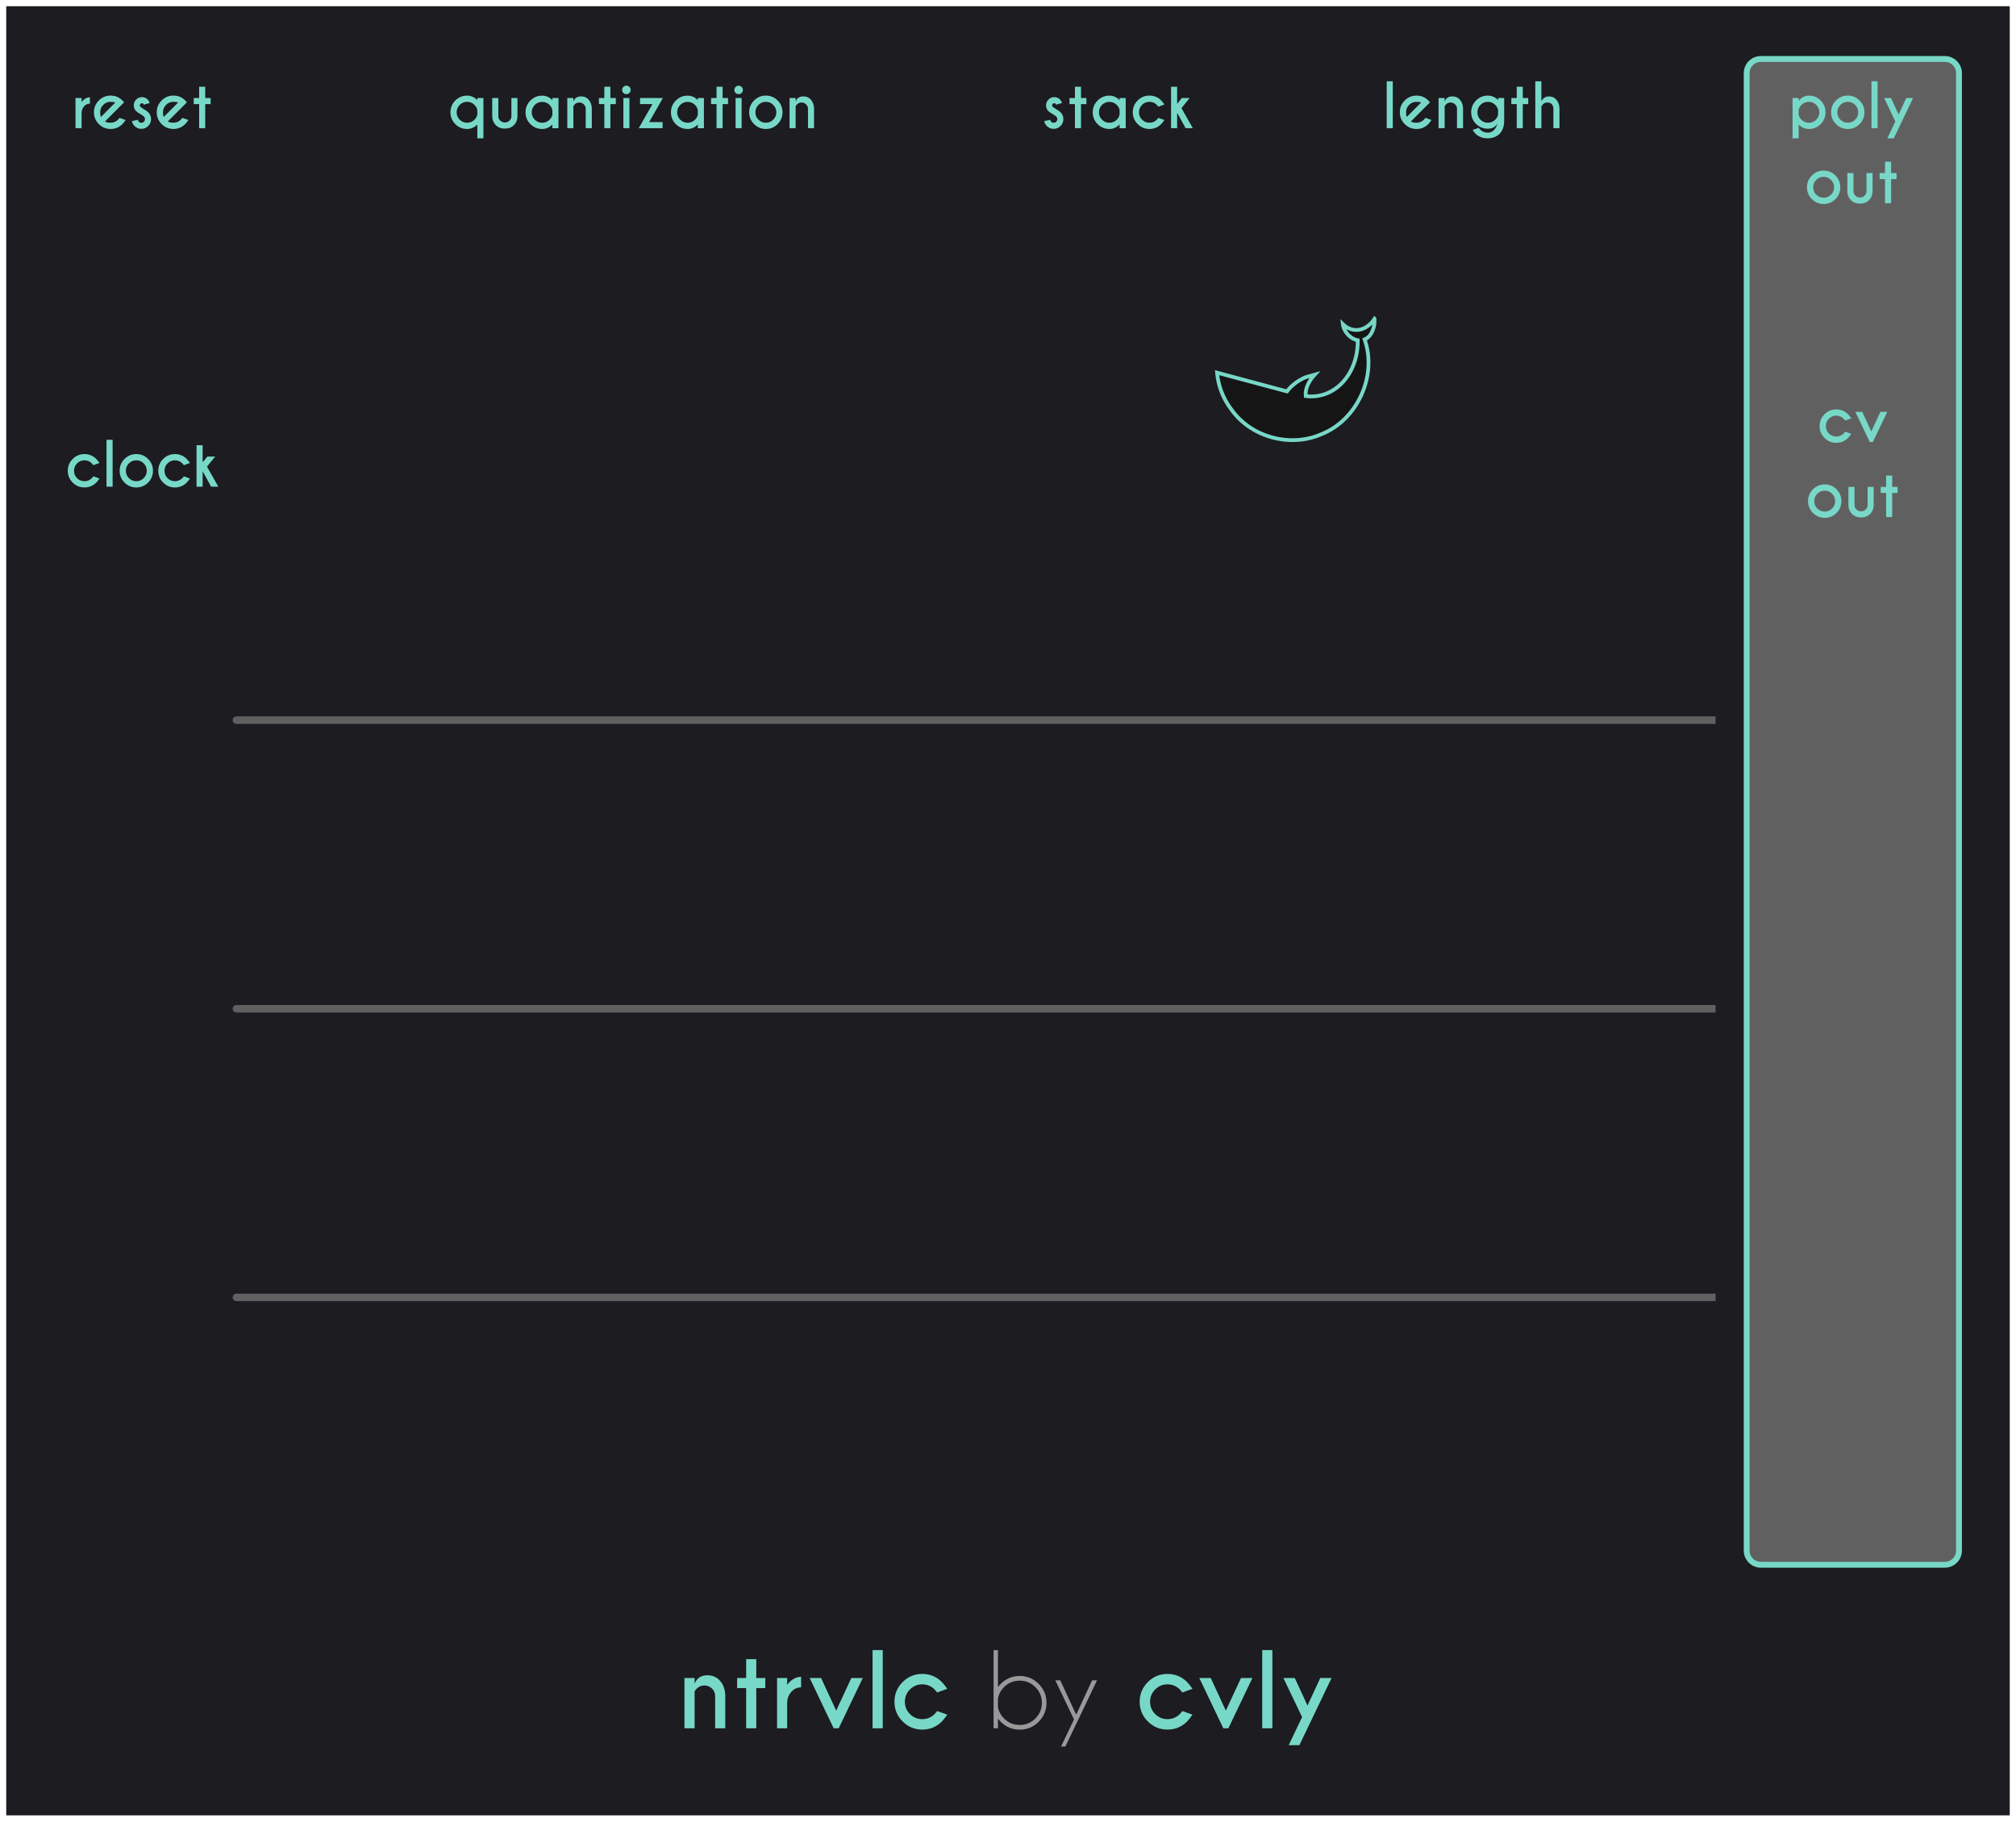
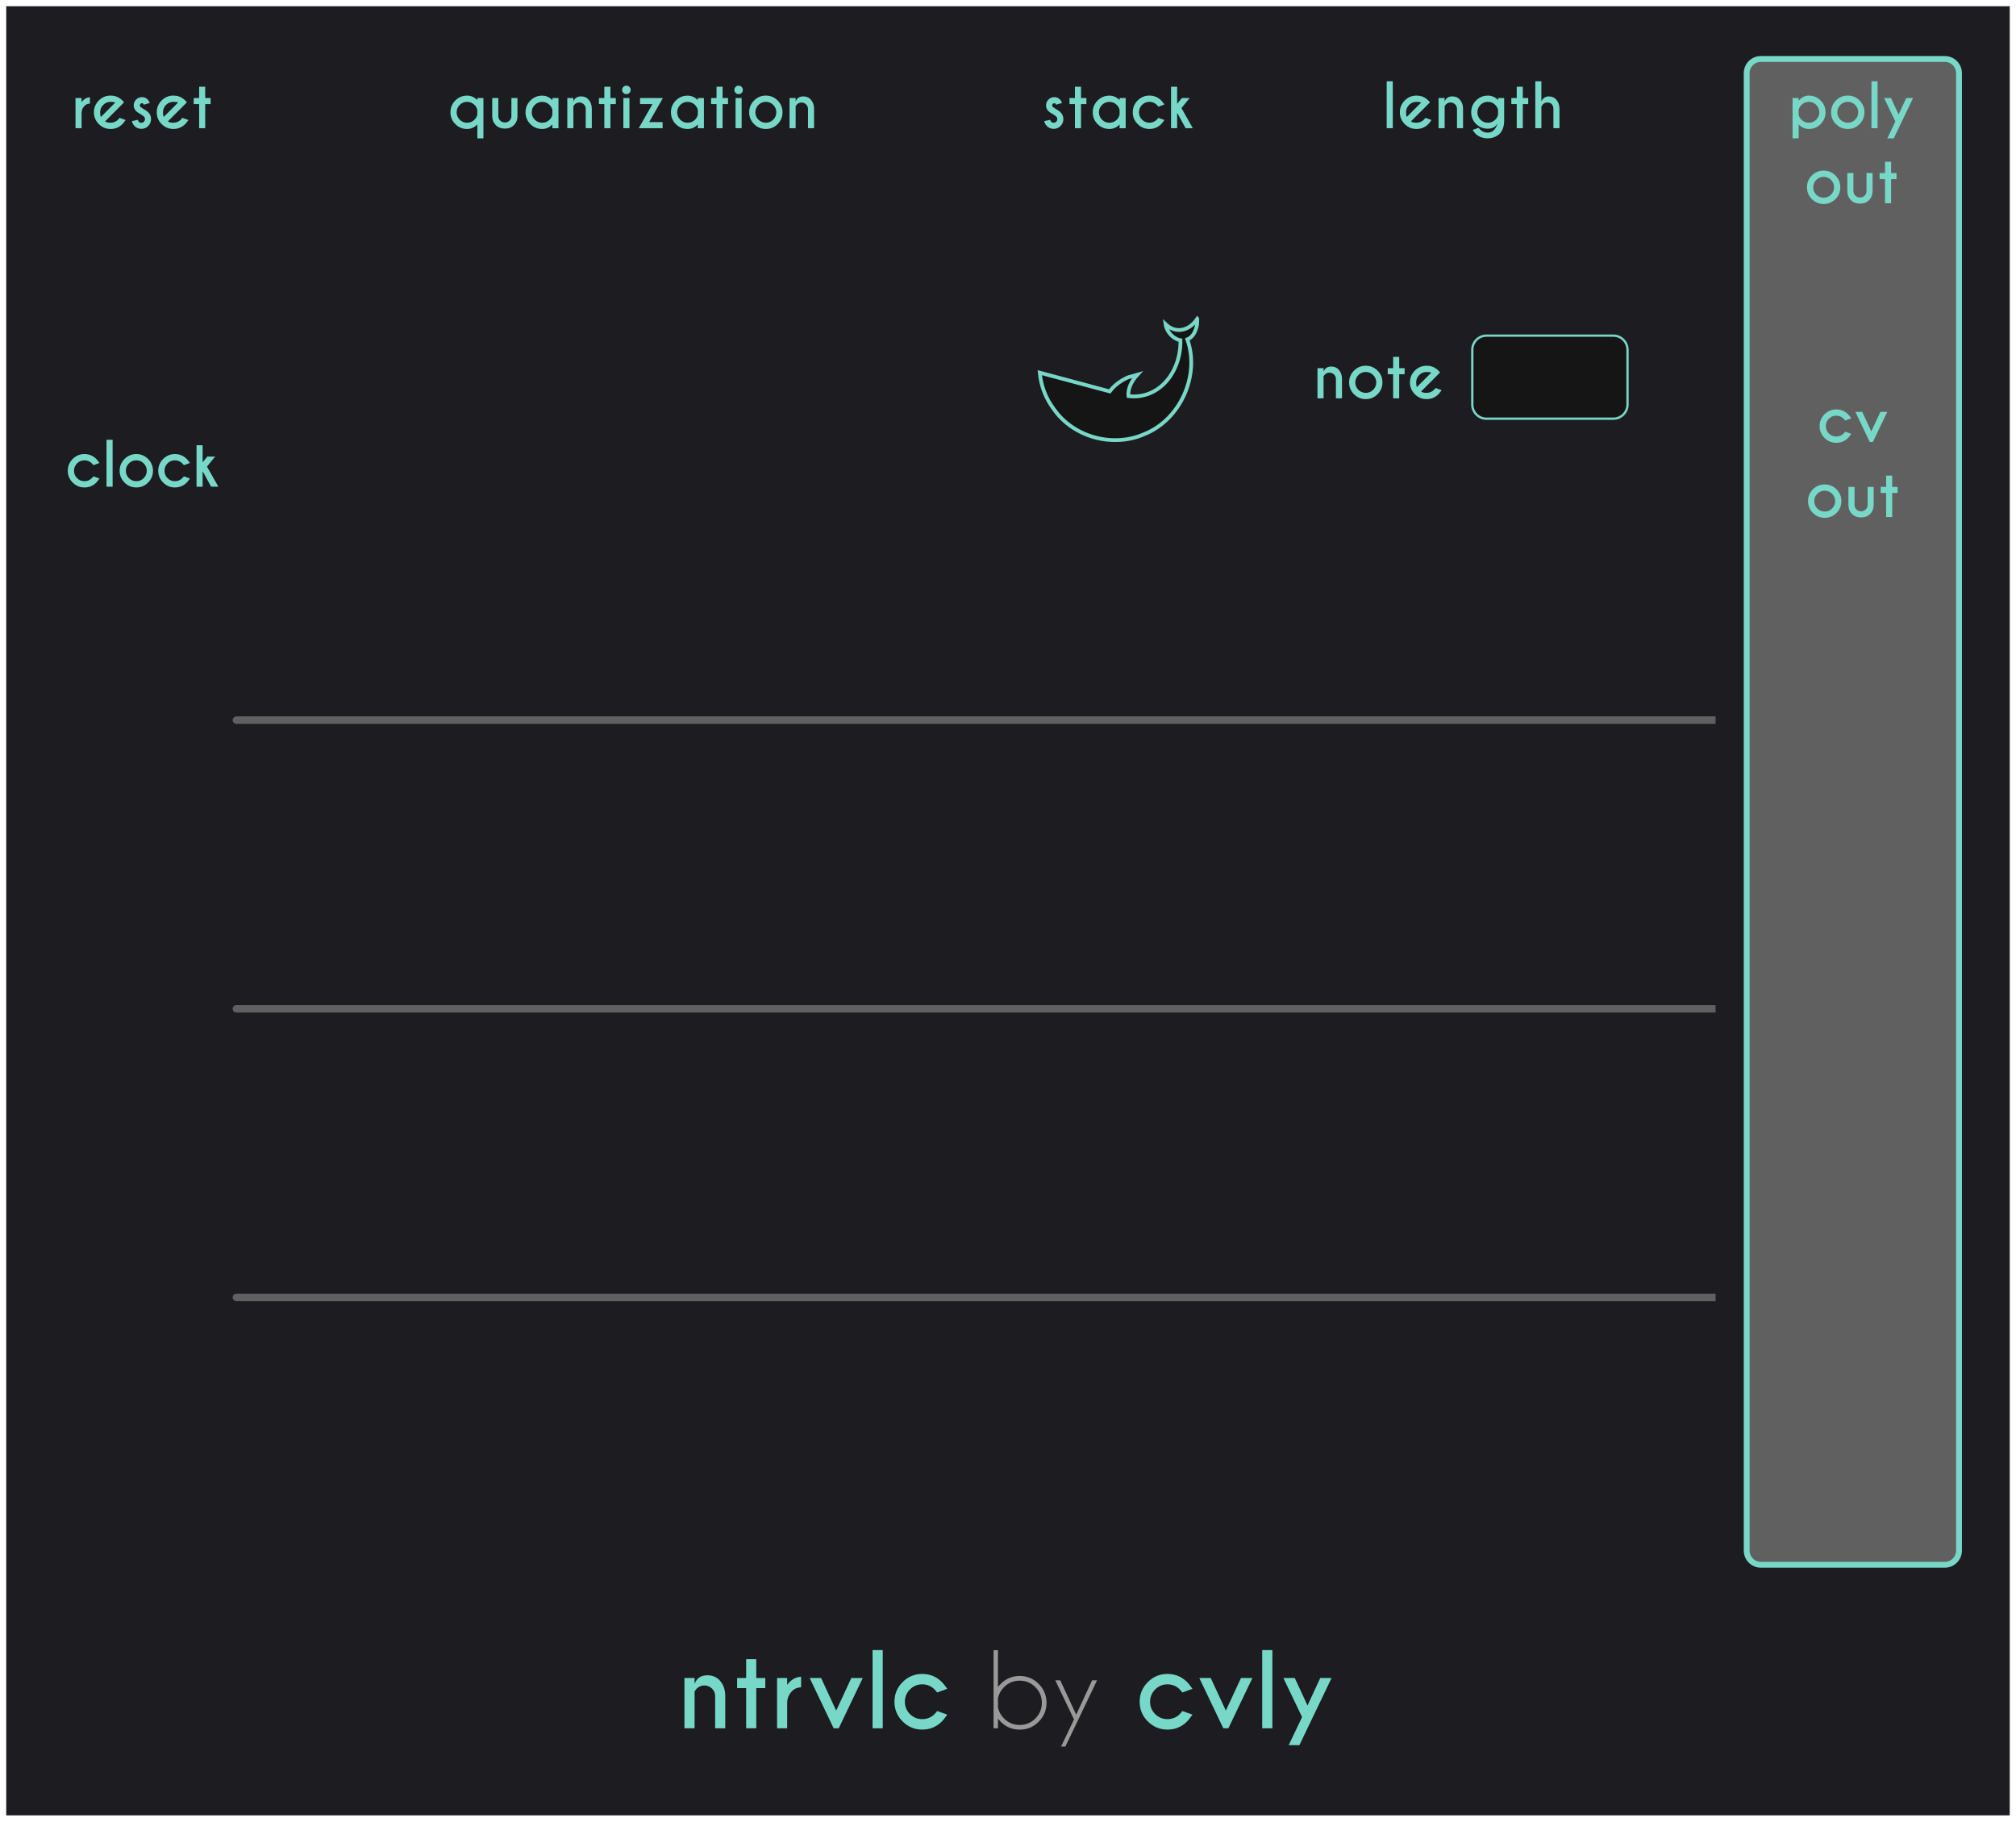
<svg xmlns="http://www.w3.org/2000/svg" width="142.24mm" height="128.5mm" viewBox="0 0 142.24 128.5" version="1.1" id="svg5">
  <defs id="defs2">
    <linearGradient id="linearGradient47039">
      <stop style="stop-color:#859998;stop-opacity:1;" offset="0" id="stop47037" />
    </linearGradient>
    <pattern id="EMFhbasepattern" patternUnits="userSpaceOnUse" width="6" height="6" x="0" y="0" />
    <pattern id="EMFhbasepattern-7" patternUnits="userSpaceOnUse" width="6" height="6" x="0" y="0" />
    <pattern id="EMFhbasepattern-72" patternUnits="userSpaceOnUse" width="6" height="6" x="0" y="0" />
  </defs>
  <g id="layer1" style="display:inline">
    <rect style="fill:#1c1c21;fill-opacity:1;stroke:none;stroke-width:0.881;stroke-linecap:butt;stroke-linejoin:miter;stroke-miterlimit:4;stroke-dasharray:none;stroke-dashoffset:0;stroke-opacity:1" id="rect48062" width="141.359" height="127.619" x="0.44" y="0.44" />
    <rect style="fill:#616061;fill-opacity:1;stroke-width:0.412;stroke:#78d8c8;stroke-opacity:1" id="rect40273" width="14.98" height="106.223" x="123.238" y="4.159" rx="1" ry="1" />
    <path style="display:inline;fill:none;stroke:#616061;stroke-width:0.529;stroke-linecap:butt;stroke-linejoin:miter;stroke-miterlimit:4;stroke-dasharray:none;stroke-opacity:1" d="m 121.045,50.801 c -104.733,0 -104.563,0 -104.563,0" id="path2341" />
    <path style="display:inline;fill:none;stroke:#616061;stroke-width:0.529;stroke-linecap:butt;stroke-linejoin:miter;stroke-miterlimit:4;stroke-dasharray:none;stroke-opacity:1" d="m 121.045,71.161 c -104.733,0 -104.563,0 -104.563,0" id="path2341-4" />
    <path style="display:inline;fill:none;stroke:#616061;stroke-width:0.529;stroke-linecap:butt;stroke-linejoin:miter;stroke-miterlimit:4;stroke-dasharray:none;stroke-opacity:1" d="m 121.045,91.521 c -104.733,0 -104.563,0 -104.563,0" id="path2341-7" />
-     <path id="path15640-5" style="display:inline;opacity:0.996;fill:#161516;fill-opacity:1;stroke:#78d8c8;stroke-width:0.265;stroke-linecap:round;stroke-linejoin:miter;stroke-miterlimit:4;stroke-dasharray:none;stroke-dashoffset:0;stroke-opacity:1" d="m 96.981,22.494 c -0.607,0.896 -1.561,1.032 -2.236,0.377 0.068,0.531 0.539,1.043 1.05,1.132 0.041,2.301 -1.56,4.199 -3.669,3.938 -0.048,-0.482 0.172,-1.009 0.623,-1.502 -0.55,0.161 -0.584,0.111 -1.047,0.381 -0.384,0.228 -0.684,0.498 -0.9,0.79 l -4.933,-1.322 c 0.084,0.909 0.407,1.801 0.996,2.577 1.384,1.984 4.18,2.732 6.376,1.761 2.548,-1.011 3.944,-4.152 3.04,-6.683 0.286,-0.121 0.506,-0.371 0.638,-0.842 0.077,-0.284 0.049,-0.294 0.063,-0.606 z" />
+     <path id="path15640-5" style="display:inline;opacity:0.996;fill:#161516;fill-opacity:1;stroke:#78d8c8;stroke-width:0.265;stroke-linecap:round;stroke-linejoin:miter;stroke-miterlimit:4;stroke-dasharray:none;stroke-dashoffset:0;stroke-opacity:1" d="m 84.473,22.494 c -0.607,0.896 -1.561,1.032 -2.236,0.377 0.068,0.531 0.539,1.043 1.05,1.132 0.041,2.301 -1.56,4.199 -3.669,3.938 -0.048,-0.482 0.172,-1.009 0.623,-1.502 -0.55,0.161 -0.584,0.111 -1.047,0.381 -0.384,0.228 -0.684,0.498 -0.9,0.79 l -4.933,-1.322 c 0.084,0.909 0.407,1.801 0.996,2.577 1.384,1.984 4.18,2.732 6.376,1.761 2.548,-1.011 3.944,-4.152 3.04,-6.683 0.286,-0.121 0.506,-0.371 0.638,-0.842 0.077,-0.284 0.049,-0.294 0.063,-0.606 z" />
  </g>
  <g id="layer4" style="display:inline">
    <text xml:space="preserve" style="font-style:normal;font-weight:normal;font-size:10.583px;line-height:1.25;font-family:sans-serif;fill:#000000;fill-opacity:1;stroke:none;stroke-width:0.265" x="53.814" y="122.955" id="text61781">
      <tspan id="tspan61779" style="stroke-width:0.265" x="53.814" y="122.955" />
    </text>
    <g aria-label="ntrvlc by cvly" id="text3184" style="font-size:7.056px;line-height:1.25;font-family:'Caviar Dreams';-inkscape-font-specification:'Caviar Dreams';display:inline;stroke-width:0.265">
      <path d="m 49.008,119.322 v 2.594 H 48.291 v -3.545 h 0.717 v 0.413 q 0.224,-0.606 0.899,-0.606 0.575,0 0.913,0.41 0.341,0.407 0.351,1.023 v 2.305 h -0.713 v -2.277 q 0,-0.307 -0.224,-0.524 -0.224,-0.22 -0.534,-0.22 -0.307,0 -0.531,0.214 -0.124,0.127 -0.162,0.214 z" style="font-weight:bold;-inkscape-font-specification:'Caviar Dreams Bold';fill:#78d8c8" id="path2552" />
      <path d="m 52.646,118.371 v -1.33 h 0.713 v 1.33 h 0.637 v 0.713 h -0.637 v 2.832 h -0.713 v -2.832 h -0.637 v -0.713 z" style="font-weight:bold;-inkscape-font-specification:'Caviar Dreams Bold';fill:#78d8c8" id="path2554" />
      <path d="m 55.54,118.85 q 0.4,-0.541 0.982,-0.568 v 0.741 q -0.389,0.021 -0.62,0.251 -0.348,0.345 -0.362,0.82 v 1.822 h -0.713 v -3.545 h 0.713 z" style="font-weight:bold;-inkscape-font-specification:'Caviar Dreams Bold';fill:#78d8c8" id="path2556" />
      <path d="m 58.819,121.916 -1.692,-3.545 h 0.806 l 1.065,2.301 1.068,-2.301 h 0.806 l -1.695,3.545 z" style="font-weight:bold;-inkscape-font-specification:'Caviar Dreams Bold';fill:#78d8c8" id="path2558" />
      <path d="m 62.282,116.401 v 5.516 h -0.717 v -5.516 z" style="font-weight:bold;-inkscape-font-specification:'Caviar Dreams Bold';fill:#78d8c8" id="path2560" />
      <path d="m 66.123,120.7 0.713,0.255 q -0.262,0.362 -0.379,0.479 -0.575,0.575 -1.388,0.575 -0.81,0 -1.385,-0.575 -0.575,-0.575 -0.575,-1.388 0,-0.813 0.575,-1.388 0.575,-0.575 1.385,-0.575 0.813,0 1.388,0.575 0.117,0.117 0.379,0.472 l -0.713,0.262 q -0.138,-0.169 -0.186,-0.217 -0.358,-0.358 -0.868,-0.358 -0.506,0 -0.868,0.362 -0.358,0.358 -0.358,0.868 0,0.506 0.358,0.868 0.362,0.358 0.868,0.358 0.51,0 0.872,-0.358 0.045,-0.048 0.183,-0.214 z" style="font-weight:bold;-inkscape-font-specification:'Caviar Dreams Bold';fill:#78d8c8" id="path2562" />
      <path d="m 70.102,116.404 h 0.31 v 2.604 q 0.086,-0.117 0.196,-0.227 0.555,-0.555 1.337,-0.555 0.785,0 1.337,0.555 0.555,0.555 0.555,1.34 0,0.782 -0.555,1.337 -0.551,0.555 -1.337,0.555 -0.782,0 -1.337,-0.555 -0.11,-0.11 -0.196,-0.227 v 0.686 h -0.31 z m 0.31,3.393 v 0.648 q 0.09,0.441 0.427,0.779 0.458,0.458 1.106,0.458 0.648,0 1.106,-0.455 0.458,-0.458 0.458,-1.106 0,-0.648 -0.458,-1.106 -0.458,-0.458 -1.106,-0.458 -0.648,0 -1.106,0.458 -0.338,0.338 -0.427,0.782 z" style="fill:#989998" id="path2564" />
      <path d="m 75.931,121.613 -0.765,1.595 H 74.863 l 0.913,-1.915 -1.319,-2.76 h 0.351 l 1.123,2.425 1.123,-2.425 h 0.348 l -1.471,3.083 z" style="fill:#989998" id="path2566" />
      <path d="m 83.424,120.7 0.713,0.255 q -0.262,0.362 -0.379,0.479 -0.575,0.575 -1.388,0.575 -0.81,0 -1.385,-0.575 -0.575,-0.575 -0.575,-1.388 0,-0.813 0.575,-1.388 0.575,-0.575 1.385,-0.575 0.813,0 1.388,0.575 0.117,0.117 0.379,0.472 l -0.713,0.262 q -0.138,-0.169 -0.186,-0.217 -0.358,-0.358 -0.868,-0.358 -0.506,0 -0.868,0.362 -0.358,0.358 -0.358,0.868 0,0.506 0.358,0.868 0.362,0.358 0.868,0.358 0.51,0 0.872,-0.358 0.045,-0.048 0.183,-0.214 z" style="font-weight:bold;-inkscape-font-specification:'Caviar Dreams Bold';fill:#78d8c8" id="path2568" />
      <path d="m 86.311,121.916 -1.692,-3.545 h 0.806 l 1.065,2.301 1.068,-2.301 h 0.806 l -1.695,3.545 z" style="font-weight:bold;-inkscape-font-specification:'Caviar Dreams Bold';fill:#78d8c8" id="path2570" />
      <path d="m 89.773,116.401 v 5.516 h -0.717 v -5.516 z" style="font-weight:bold;-inkscape-font-specification:'Caviar Dreams Bold';fill:#78d8c8" id="path2572" />
      <path d="m 91.679,123.108 h -0.754 l 0.944,-1.981 -1.319,-2.756 h 0.803 l 0.899,1.94 0.899,-1.94 h 0.799 z" style="font-weight:bold;-inkscape-font-specification:'Caviar Dreams Bold';fill:#78d8c8" id="path2574" />
    </g>
    <text xml:space="preserve" style="font-size:5.644px;line-height:1.25;font-family:Poppins;-inkscape-font-specification:'Poppins, Normal';stroke-width:0.265" x="6.131" y="7.834" id="text31548">
      <tspan id="tspan31546" style="stroke-width:0.265" x="6.131" y="7.834" />
    </text>
    <g aria-label="reset" id="text2749" style="font-weight:bold;font-size:4.233px;line-height:1.25;font-family:'Caviar Dreams';-inkscape-font-specification:'Caviar Dreams Bold';stroke-width:0.265" transform="translate(-1.058333)">
      <path d="M 6.814,7.203 Q 7.054,6.879 7.403,6.862 V 7.307 Q 7.169,7.319 7.031,7.458 6.822,7.664 6.814,7.95 V 9.043 H 6.386 V 6.916 h 0.428 z" style="fill:#78d8c8" id="path2577" />
      <path d="m 8.472,8.562 q 0.107,0.095 0.391,0.095 0.306,0 0.523,-0.215 0.027,-0.029 0.11,-0.128 L 9.923,8.466 Q 9.766,8.683 9.695,8.754 9.35,9.099 8.862,9.099 q -0.486,0 -0.831,-0.345 -0.345,-0.345 -0.345,-0.833 0,-0.488 0.345,-0.833 0.345,-0.345 0.831,-0.345 0.418,0 0.732,0.252 0.052,0.043 0.101,0.093 0.021,0.021 0.118,0.13 L 9.598,7.435 Z M 9.187,7.239 q -0.072,-0.056 -0.325,-0.056 -0.304,0 -0.521,0.217 -0.215,0.215 -0.215,0.521 0,0.25 0.056,0.325 z" style="fill:#78d8c8" id="path2579" />
      <path d="m 10.791,8.452 q 0.019,0.095 0.058,0.134 0.076,0.074 0.182,0.074 0.105,0 0.18,-0.074 0.076,-0.074 0.076,-0.184 0,-0.105 -0.074,-0.18 -0.052,-0.052 -0.221,-0.159 -0.232,-0.126 -0.329,-0.223 -0.169,-0.169 -0.169,-0.407 0,-0.24 0.169,-0.409 0.169,-0.172 0.409,-0.172 0.24,0 0.399,0.161 0.114,0.114 0.145,0.254 L 11.2,7.387 q -0.014,-0.052 -0.029,-0.068 -0.037,-0.037 -0.099,-0.037 -0.062,0 -0.107,0.045 -0.043,0.043 -0.043,0.105 0,0.062 0.043,0.105 0.039,0.037 0.178,0.126 0.256,0.141 0.372,0.256 0.201,0.203 0.201,0.482 0,0.285 -0.201,0.488 -0.198,0.201 -0.484,0.201 -0.283,0 -0.484,-0.203 -0.138,-0.138 -0.182,-0.345 z" style="fill:#78d8c8" id="path2581" />
      <path d="m 12.903,8.562 q 0.107,0.095 0.391,0.095 0.306,0 0.523,-0.215 0.027,-0.029 0.11,-0.128 L 14.354,8.466 q -0.157,0.217 -0.227,0.287 -0.345,0.345 -0.833,0.345 -0.486,0 -0.831,-0.345 -0.345,-0.345 -0.345,-0.833 0,-0.488 0.345,-0.833 0.345,-0.345 0.831,-0.345 0.418,0 0.732,0.252 0.052,0.043 0.101,0.093 0.021,0.021 0.118,0.13 L 14.03,7.435 Z M 13.619,7.239 q -0.072,-0.056 -0.325,-0.056 -0.304,0 -0.521,0.217 -0.215,0.215 -0.215,0.521 0,0.25 0.056,0.325 z" style="fill:#78d8c8" id="path2583" />
      <path d="M 15.109,6.916 V 6.118 h 0.428 v 0.798 h 0.382 V 7.344 H 15.537 V 9.043 H 15.109 V 7.344 H 14.727 V 6.916 Z" style="fill:#78d8c8" id="path2585" />
    </g>
    <g aria-label="quantization" id="text2749-3" style="font-weight:bold;font-size:4.233px;line-height:1.25;font-family:'Caviar Dreams';-inkscape-font-specification:'Caviar Dreams Bold';display:inline;stroke-width:0.265">
      <path d="M 33.678,8.08 V 7.764 Q 33.641,7.563 33.478,7.4 33.263,7.183 32.957,7.183 q -0.306,0 -0.523,0.217 -0.215,0.217 -0.215,0.521 0,0.306 0.215,0.523 0.217,0.215 0.523,0.215 0.306,0 0.521,-0.215 0.163,-0.163 0.201,-0.364 z m 0,-1.017 v -0.147 h 0.43 V 9.758 H 33.678 V 8.779 Q 33.368,9.099 32.957,9.099 q -0.488,0 -0.833,-0.345 -0.343,-0.345 -0.343,-0.833 0,-0.488 0.343,-0.831 0.345,-0.345 0.833,-0.345 0.411,0 0.721,0.318 z" style="fill:#78d8c8" id="path2588" />
      <path d="m 35.63,9.072 q -0.403,0 -0.649,-0.246 -0.246,-0.246 -0.252,-0.616 V 6.916 h 0.43 v 1.277 q 0,0.184 0.134,0.316 0.134,0.132 0.335,0.132 0.184,0 0.318,-0.13 0.136,-0.132 0.136,-0.318 V 6.916 h 0.428 v 1.294 q -0.006,0.37 -0.25,0.616 -0.246,0.246 -0.63,0.246 z" style="fill:#78d8c8" id="path2590" />
      <path d="M 38.974,8.08 V 7.766 Q 38.937,7.565 38.776,7.402 38.559,7.187 38.255,7.187 q -0.306,0 -0.523,0.215 -0.215,0.215 -0.215,0.521 0,0.304 0.215,0.521 0.217,0.215 0.523,0.215 0.304,0 0.521,-0.215 0.161,-0.163 0.198,-0.364 z m 0,-1.015 v -0.149 h 0.43 V 9.045 H 38.974 V 8.779 Q 38.664,9.099 38.255,9.099 q -0.488,0 -0.833,-0.343 -0.343,-0.345 -0.343,-0.833 0,-0.488 0.343,-0.831 0.345,-0.345 0.833,-0.345 0.409,0 0.719,0.318 z" style="fill:#78d8c8" id="path2592" />
      <path d="M 40.456,7.487 V 9.043 H 40.026 V 6.916 h 0.43 V 7.164 q 0.134,-0.364 0.54,-0.364 0.345,0 0.548,0.246 0.205,0.244 0.211,0.614 V 9.043 H 41.326 V 7.677 q 0,-0.184 -0.134,-0.314 -0.134,-0.132 -0.32,-0.132 -0.184,0 -0.318,0.128 -0.074,0.076 -0.097,0.128 z" style="fill:#78d8c8" id="path2594" />
      <path d="M 42.639,6.916 V 6.118 h 0.428 v 0.798 h 0.382 V 7.344 H 43.067 V 9.043 H 42.639 V 7.344 H 42.257 V 6.916 Z" style="fill:#78d8c8" id="path2596" />
      <path d="m 44.41,6.916 v 2.127 h -0.428 V 6.916 Z M 44.195,6.042 q 0.124,0 0.213,0.087 0.089,0.087 0.089,0.213 0,0.126 -0.089,0.213 -0.089,0.087 -0.213,0.087 -0.122,0 -0.211,-0.087 -0.089,-0.087 -0.089,-0.213 0,-0.126 0.089,-0.213 0.089,-0.087 0.211,-0.087 z" style="fill:#78d8c8" id="path2598" />
      <path d="M 46.033,7.344 H 45.159 V 6.916 h 1.612 l -0.969,1.697 h 0.949 v 0.43 h -1.685 z" style="fill:#78d8c8" id="path2600" />
      <path d="M 49.235,8.08 V 7.766 q -0.037,-0.201 -0.198,-0.364 -0.217,-0.215 -0.521,-0.215 -0.306,0 -0.523,0.215 -0.215,0.215 -0.215,0.521 0,0.304 0.215,0.521 0.217,0.215 0.523,0.215 0.304,0 0.521,-0.215 0.161,-0.163 0.198,-0.364 z m 0,-1.015 v -0.149 h 0.43 V 9.045 H 49.235 V 8.779 q -0.31,0.32 -0.719,0.32 -0.488,0 -0.833,-0.343 -0.343,-0.345 -0.343,-0.833 0,-0.488 0.343,-0.831 0.345,-0.345 0.833,-0.345 0.409,0 0.719,0.318 z" style="fill:#78d8c8" id="path2602" />
      <path d="M 50.556,6.916 V 6.118 h 0.428 v 0.798 h 0.382 V 7.344 H 50.984 V 9.043 H 50.556 V 7.344 H 50.173 V 6.916 Z" style="fill:#78d8c8" id="path2604" />
      <path d="M 52.327,6.916 V 9.043 H 51.899 V 6.916 Z M 52.112,6.042 q 0.124,0 0.213,0.087 0.089,0.087 0.089,0.213 0,0.126 -0.089,0.213 -0.089,0.087 -0.213,0.087 -0.122,0 -0.211,-0.087 -0.089,-0.087 -0.089,-0.213 0,-0.126 0.089,-0.213 0.089,-0.087 0.211,-0.087 z" style="fill:#78d8c8" id="path2606" />
      <path d="m 54.035,6.743 q 0.488,0 0.831,0.345 0.345,0.345 0.345,0.833 0,0.488 -0.345,0.833 -0.343,0.345 -0.831,0.345 -0.486,0 -0.831,-0.345 -0.345,-0.345 -0.345,-0.833 0,-0.488 0.345,-0.833 0.345,-0.345 0.831,-0.345 z m 0,0.44 q -0.306,0 -0.523,0.217 -0.215,0.217 -0.215,0.521 0,0.306 0.215,0.521 0.217,0.215 0.523,0.215 0.306,0 0.521,-0.215 0.217,-0.215 0.217,-0.521 0,-0.304 -0.217,-0.521 Q 54.341,7.183 54.035,7.183 Z" style="fill:#78d8c8" id="path2608" />
      <path d="M 56.137,7.487 V 9.043 H 55.707 V 6.916 H 56.137 V 7.164 q 0.134,-0.364 0.54,-0.364 0.345,0 0.548,0.246 0.205,0.244 0.211,0.614 v 1.383 h -0.428 V 7.677 q 0,-0.184 -0.134,-0.314 -0.134,-0.132 -0.32,-0.132 -0.184,0 -0.318,0.128 -0.074,0.076 -0.097,0.128 z" style="fill:#78d8c8" id="path2610" />
    </g>
    <g aria-label="stack" id="text2749-8" style="font-weight:bold;font-size:4.233px;line-height:1.25;font-family:'Caviar Dreams';-inkscape-font-specification:'Caviar Dreams Bold';display:inline;stroke-width:0.265" transform="translate(-0.5291667)">
      <path d="m 74.63,8.452 q 0.019,0.095 0.058,0.134 0.076,0.074 0.182,0.074 0.105,0 0.18,-0.074 0.076,-0.074 0.076,-0.184 0,-0.105 -0.074,-0.18 -0.052,-0.052 -0.221,-0.159 -0.232,-0.126 -0.329,-0.223 -0.169,-0.169 -0.169,-0.407 0,-0.24 0.169,-0.409 0.169,-0.172 0.409,-0.172 0.24,0 0.399,0.161 0.114,0.114 0.145,0.254 L 75.04,7.387 q -0.014,-0.052 -0.029,-0.068 -0.037,-0.037 -0.099,-0.037 -0.062,0 -0.107,0.045 -0.043,0.043 -0.043,0.105 0,0.062 0.043,0.105 0.039,0.037 0.178,0.126 0.256,0.141 0.372,0.256 0.201,0.203 0.201,0.482 0,0.285 -0.201,0.488 -0.198,0.201 -0.484,0.201 -0.283,0 -0.484,-0.203 -0.138,-0.138 -0.182,-0.345 z" style="fill:#78d8c8" id="path2613" />
      <path d="M 76.371,6.916 V 6.118 h 0.428 v 0.798 h 0.382 V 7.344 H 76.799 V 9.043 H 76.371 V 7.344 H 75.988 V 6.916 Z" style="fill:#78d8c8" id="path2615" />
      <path d="M 79.523,8.08 V 7.766 Q 79.486,7.565 79.325,7.402 79.108,7.187 78.804,7.187 q -0.306,0 -0.523,0.215 -0.215,0.215 -0.215,0.521 0,0.304 0.215,0.521 0.217,0.215 0.523,0.215 0.304,0 0.521,-0.215 0.161,-0.163 0.198,-0.364 z m 0,-1.015 v -0.149 h 0.43 V 9.045 H 79.523 V 8.779 q -0.31,0.32 -0.719,0.32 -0.488,0 -0.833,-0.343 -0.343,-0.345 -0.343,-0.833 0,-0.488 0.343,-0.831 0.345,-0.345 0.833,-0.345 0.409,0 0.719,0.318 z" style="fill:#78d8c8" id="path2617" />
      <path d="M 82.26,8.313 82.688,8.466 q -0.157,0.217 -0.227,0.287 -0.345,0.345 -0.833,0.345 -0.486,0 -0.831,-0.345 -0.345,-0.345 -0.345,-0.833 0,-0.488 0.345,-0.833 0.345,-0.345 0.831,-0.345 0.488,0 0.833,0.345 0.07,0.07 0.227,0.283 L 82.26,7.528 Q 82.177,7.427 82.148,7.398 81.933,7.183 81.627,7.183 q -0.304,0 -0.521,0.217 -0.215,0.215 -0.215,0.521 0,0.304 0.215,0.521 0.217,0.215 0.521,0.215 0.306,0 0.523,-0.215 0.027,-0.029 0.11,-0.128 z" style="fill:#78d8c8" id="path2619" />
      <path d="m 84.465,6.916 -0.577,0.711 0.802,1.416 H 84.18 L 83.601,7.983 83.583,8.005 V 9.043 H 83.153 V 6.118 h 0.43 v 1.203 l 0.331,-0.405 z" style="fill:#78d8c8" id="path2621" />
    </g>
    <g aria-label="length" id="text2749-1" style="font-weight:bold;font-size:4.233px;line-height:1.25;font-family:'Caviar Dreams';-inkscape-font-specification:'Caviar Dreams Bold';display:inline;stroke-width:0.265">
      <path d="M 98.269,5.734 V 9.043 H 97.839 V 5.734 Z" style="fill:#78d8c8" id="path2624" />
      <path d="m 99.551,8.562 q 0.107,0.095 0.391,0.095 0.306,0 0.523,-0.215 0.027,-0.029 0.11,-0.128 l 0.428,0.153 q -0.157,0.217 -0.227,0.287 -0.345,0.345 -0.833,0.345 -0.486,0 -0.831,-0.345 -0.345,-0.345 -0.345,-0.833 0,-0.488 0.345,-0.833 0.345,-0.345 0.831,-0.345 0.418,0 0.732,0.252 0.052,0.043 0.101,0.093 0.021,0.021 0.118,0.13 l -0.215,0.217 z m 0.715,-1.323 q -0.072,-0.056 -0.325,-0.056 -0.304,0 -0.521,0.217 -0.215,0.215 -0.215,0.521 0,0.25 0.056,0.325 z" style="fill:#78d8c8" id="path2626" />
      <path d="m 101.928,7.487 v 1.556 h -0.43 V 6.916 h 0.43 V 7.164 q 0.134,-0.364 0.54,-0.364 0.345,0 0.548,0.246 0.205,0.244 0.211,0.614 v 1.383 h -0.428 V 7.677 q 0,-0.184 -0.134,-0.314 -0.134,-0.132 -0.32,-0.132 -0.184,0 -0.318,0.128 -0.074,0.076 -0.097,0.128 z" style="fill:#78d8c8" id="path2628" />
      <path d="m 105.696,7.755 q -0.039,-0.196 -0.198,-0.356 -0.215,-0.217 -0.521,-0.217 -0.306,0 -0.523,0.217 -0.215,0.217 -0.215,0.521 0,0.306 0.215,0.523 0.217,0.215 0.523,0.215 0.306,0 0.521,-0.215 0.159,-0.159 0.198,-0.351 z m 0.002,-0.692 v -0.147 h 0.43 v 1.581 q 0,0.62 -0.337,0.957 -0.345,0.304 -0.833,0.304 -0.488,0 -0.833,-0.304 -0.07,-0.07 -0.225,-0.285 l 0.426,-0.153 q 0.083,0.099 0.112,0.128 0.217,0.215 0.521,0.215 0.511,0 0.707,-0.67 -0.201,0.389 -0.688,0.389 -0.488,0 -0.833,-0.335 -0.343,-0.335 -0.343,-0.823 0,-0.488 0.343,-0.831 0.345,-0.345 0.833,-0.345 0.411,0 0.721,0.318 z" style="fill:#78d8c8" id="path2630" />
      <path d="M 107.015,6.916 V 6.118 h 0.428 v 0.798 h 0.382 v 0.428 h -0.382 v 1.699 h -0.428 V 7.344 h -0.382 V 6.916 Z" style="fill:#78d8c8" id="path2632" />
      <path d="m 108.323,5.736 h 0.43 v 1.41 q 0.18,-0.345 0.521,-0.345 0.341,0 0.544,0.246 0.205,0.244 0.211,0.614 v 1.383 h -0.428 V 7.677 q 0,-0.184 -0.105,-0.314 -0.103,-0.132 -0.329,-0.132 -0.267,0 -0.413,0.285 v 1.528 h -0.43 z" style="fill:#78d8c8" id="path2634" />
    </g>
    <g aria-label="poly out" id="text2749-7" style="font-weight:bold;font-size:4.233px;line-height:1.25;font-family:'Caviar Dreams';-inkscape-font-specification:'Caviar Dreams Bold';display:inline;stroke-width:0.265" transform="translate(0.4200514)">
      <path d="m 126.484,7.755 v 0.333 q 0.039,0.196 0.201,0.356 0.215,0.215 0.521,0.215 0.306,0 0.521,-0.215 0.217,-0.217 0.217,-0.523 0,-0.304 -0.217,-0.521 -0.215,-0.217 -0.521,-0.217 -0.306,0 -0.521,0.217 -0.161,0.159 -0.201,0.356 z m 0,1.023 v 0.98 h -0.428 V 6.916 h 0.428 v 0.192 q 0.31,-0.364 0.721,-0.364 0.488,0 0.831,0.345 0.345,0.343 0.345,0.831 0,0.488 -0.345,0.833 -0.343,0.345 -0.831,0.345 -0.411,0 -0.721,-0.32 z" style="text-align:center;text-anchor:middle;fill:#78d8c8" id="path2637" />
      <path d="m 129.951,6.743 q 0.488,0 0.831,0.345 0.345,0.345 0.345,0.833 0,0.488 -0.345,0.833 -0.343,0.345 -0.831,0.345 -0.486,0 -0.831,-0.345 -0.345,-0.345 -0.345,-0.833 0,-0.488 0.345,-0.833 0.345,-0.345 0.831,-0.345 z m 0,0.44 q -0.306,0 -0.523,0.217 -0.215,0.217 -0.215,0.521 0,0.306 0.215,0.521 0.217,0.215 0.523,0.215 0.306,0 0.521,-0.215 0.217,-0.215 0.217,-0.521 0,-0.304 -0.217,-0.521 -0.215,-0.217 -0.521,-0.217 z" style="text-align:center;text-anchor:middle;fill:#78d8c8" id="path2639" />
      <path d="m 132.053,5.734 v 3.309 h -0.43 V 5.734 Z" style="text-align:center;text-anchor:middle;fill:#78d8c8" id="path2641" />
      <path d="m 133.196,9.758 h -0.453 l 0.566,-1.189 -0.792,-1.654 h 0.482 l 0.539,1.164 0.539,-1.164 h 0.48 z" style="text-align:center;text-anchor:middle;fill:#78d8c8" id="path2643" />
      <path d="m 128.248,12.034 q 0.488,0 0.831,0.345 0.345,0.345 0.345,0.833 0,0.488 -0.345,0.833 -0.343,0.345 -0.831,0.345 -0.486,0 -0.831,-0.345 -0.345,-0.345 -0.345,-0.833 0,-0.488 0.345,-0.833 0.345,-0.345 0.831,-0.345 z m 0,0.44 q -0.306,0 -0.523,0.217 -0.215,0.217 -0.215,0.521 0,0.306 0.215,0.521 0.217,0.215 0.523,0.215 0.306,0 0.521,-0.215 0.217,-0.215 0.217,-0.521 0,-0.304 -0.217,-0.521 -0.215,-0.217 -0.521,-0.217 z" style="text-align:center;text-anchor:middle;fill:#78d8c8" id="path2645" />
      <path d="m 130.821,14.364 q -0.403,0 -0.649,-0.246 -0.246,-0.246 -0.252,-0.616 v -1.294 h 0.43 v 1.277 q 0,0.184 0.134,0.316 0.134,0.132 0.335,0.132 0.184,0 0.318,-0.13 0.136,-0.132 0.136,-0.318 v -1.277 h 0.428 v 1.294 q -0.006,0.37 -0.25,0.616 -0.246,0.246 -0.63,0.246 z" style="text-align:center;text-anchor:middle;fill:#78d8c8" id="path2647" />
      <path d="m 132.58,12.208 v -0.798 h 0.428 v 0.798 h 0.382 v 0.428 h -0.382 v 1.699 h -0.428 v -1.699 h -0.382 v -0.428 z" style="text-align:center;text-anchor:middle;fill:#78d8c8" id="path2649" />
    </g>
    <g aria-label="cv out" id="text2749-0" style="font-weight:bold;font-size:4.233px;line-height:1.25;font-family:'Caviar Dreams';-inkscape-font-specification:'Caviar Dreams Bold';display:inline;stroke-width:0.265" transform="translate(0.4200514)">
      <path d="m 129.771,30.452 0.428,0.153 q -0.157,0.217 -0.227,0.287 -0.345,0.345 -0.833,0.345 -0.486,0 -0.831,-0.345 -0.345,-0.345 -0.345,-0.833 0,-0.488 0.345,-0.833 0.345,-0.345 0.831,-0.345 0.488,0 0.833,0.345 0.07,0.07 0.227,0.283 l -0.428,0.157 q -0.083,-0.101 -0.112,-0.13 -0.215,-0.215 -0.521,-0.215 -0.304,0 -0.521,0.217 -0.215,0.215 -0.215,0.521 0,0.304 0.215,0.521 0.217,0.215 0.521,0.215 0.306,0 0.523,-0.215 0.027,-0.029 0.11,-0.128 z" style="text-align:center;text-anchor:middle;fill:#78d8c8" id="path2652" />
      <path d="m 131.503,31.182 -1.015,-2.127 h 0.484 l 0.639,1.381 0.641,-1.381 h 0.484 l -1.017,2.127 z" style="text-align:center;text-anchor:middle;fill:#78d8c8" id="path2654" />
      <path d="m 128.324,34.173 q 0.488,0 0.831,0.345 0.345,0.345 0.345,0.833 0,0.488 -0.345,0.833 -0.343,0.345 -0.831,0.345 -0.486,0 -0.831,-0.345 -0.345,-0.345 -0.345,-0.833 0,-0.488 0.345,-0.833 0.345,-0.345 0.831,-0.345 z m 0,0.44 q -0.306,0 -0.523,0.217 -0.215,0.217 -0.215,0.521 0,0.306 0.215,0.521 0.217,0.215 0.523,0.215 0.306,0 0.521,-0.215 0.217,-0.215 0.217,-0.521 0,-0.304 -0.217,-0.521 -0.215,-0.217 -0.521,-0.217 z" style="text-align:center;text-anchor:middle;fill:#78d8c8" id="path2656" />
      <path d="m 130.898,36.502 q -0.403,0 -0.649,-0.246 -0.246,-0.246 -0.252,-0.616 v -1.294 h 0.43 v 1.277 q 0,0.184 0.134,0.316 0.134,0.132 0.335,0.132 0.184,0 0.318,-0.13 0.136,-0.132 0.136,-0.318 v -1.277 h 0.428 v 1.294 q -0.006,0.37 -0.25,0.616 -0.246,0.246 -0.63,0.246 z" style="text-align:center;text-anchor:middle;fill:#78d8c8" id="path2658" />
      <path d="m 132.657,34.347 v -0.798 h 0.428 v 0.798 h 0.382 v 0.428 h -0.382 v 1.699 h -0.428 v -1.699 h -0.382 v -0.428 z" style="text-align:center;text-anchor:middle;fill:#78d8c8" id="path2660" />
    </g>
    <g aria-label="clock" id="text2749-5" style="font-weight:bold;font-size:4.233px;line-height:1.25;font-family:'Caviar Dreams';-inkscape-font-specification:'Caviar Dreams Bold';display:inline;stroke-width:0.265" transform="translate(-1.058333)">
      <path d="m 7.65,33.602 0.428,0.153 q -0.157,0.217 -0.227,0.287 -0.345,0.345 -0.833,0.345 -0.486,0 -0.831,-0.345 -0.345,-0.345 -0.345,-0.833 0,-0.488 0.345,-0.833 0.345,-0.345 0.831,-0.345 0.488,0 0.833,0.345 0.07,0.07 0.227,0.283 l -0.428,0.157 q -0.083,-0.101 -0.112,-0.13 -0.215,-0.215 -0.521,-0.215 -0.304,0 -0.521,0.217 -0.215,0.215 -0.215,0.521 0,0.304 0.215,0.521 0.217,0.215 0.521,0.215 0.306,0 0.523,-0.215 0.027,-0.029 0.11,-0.128 z" style="fill:#78d8c8" id="path2663" />
      <path d="m 9.004,31.023 v 3.309 H 8.574 v -3.309 z" style="fill:#78d8c8" id="path2665" />
      <path d="m 10.676,32.031 q 0.488,0 0.831,0.345 0.345,0.345 0.345,0.833 0,0.488 -0.345,0.833 -0.343,0.345 -0.831,0.345 -0.486,0 -0.831,-0.345 -0.345,-0.345 -0.345,-0.833 0,-0.488 0.345,-0.833 0.345,-0.345 0.831,-0.345 z m 0,0.44 q -0.306,0 -0.523,0.217 -0.215,0.217 -0.215,0.521 0,0.306 0.215,0.521 0.217,0.215 0.523,0.215 0.306,0 0.521,-0.215 0.217,-0.215 0.217,-0.521 0,-0.304 -0.217,-0.521 -0.215,-0.217 -0.521,-0.217 z" style="fill:#78d8c8" id="path2667" />
      <path d="m 14.033,33.602 0.428,0.153 q -0.157,0.217 -0.227,0.287 -0.345,0.345 -0.833,0.345 -0.486,0 -0.831,-0.345 -0.345,-0.345 -0.345,-0.833 0,-0.488 0.345,-0.833 0.345,-0.345 0.831,-0.345 0.488,0 0.833,0.345 0.07,0.07 0.227,0.283 l -0.428,0.157 q -0.083,-0.101 -0.112,-0.13 -0.215,-0.215 -0.521,-0.215 -0.304,0 -0.521,0.217 -0.215,0.215 -0.215,0.521 0,0.304 0.215,0.521 0.217,0.215 0.521,0.215 0.306,0 0.523,-0.215 0.027,-0.029 0.11,-0.128 z" style="fill:#78d8c8" id="path2669" />
      <path d="m 16.239,32.205 -0.577,0.711 0.802,1.416 h -0.511 l -0.579,-1.06 -0.019,0.023 v 1.038 h -0.43 v -2.925 h 0.43 v 1.203 l 0.331,-0.405 z" style="fill:#78d8c8" id="path2671" />
    </g>
+     <g id="g13980" transform="translate(-3.238053)">
+       <rect style="opacity:0.992;fill:#161516;fill-opacity:1;stroke:#78d8c8;stroke-width:0.162;stroke-linecap:round;stroke-miterlimit:4;stroke-dasharray:none" id="rect6247-1" width="10.951" height="5.859" x="107.117" y="23.677" rx="1" ry="1" />
+       <g aria-label="note" id="text13975" style="font-size:3.528px;line-height:1.25;font-family:'Caviar Dreams';-inkscape-font-specification:'Caviar Dreams';fill:#78d8c8;fill-opacity:1;stroke-width:0.265">
+         <path d="m 96.624,26.543 v 1.556 h -0.43 v -2.127 h 0.43 v 0.248 q 0.134,-0.364 0.54,-0.364 0.345,0 0.548,0.246 0.205,0.244 0.211,0.614 v 1.383 h -0.428 v -1.366 q 0,-0.184 -0.134,-0.314 -0.134,-0.132 -0.32,-0.132 -0.184,0 -0.318,0.128 -0.074,0.076 -0.097,0.128 z" style="font-style:normal;font-variant:normal;font-weight:bold;font-stretch:normal;font-size:4.233px;font-family:'Caviar Dreams';-inkscape-font-specification:'Caviar Dreams Bold';fill:#78d8c8;fill-opacity:1;stroke-width:0.265" id="path13982" />
+         <path d="m 99.601,25.799 q 0.488,0 0.831,0.345 0.345,0.345 0.345,0.833 0,0.488 -0.345,0.833 -0.343,0.345 -0.831,0.345 -0.486,0 -0.831,-0.345 -0.345,-0.345 -0.345,-0.833 0,-0.488 0.345,-0.833 0.345,-0.345 0.831,-0.345 z m 0,0.44 q -0.306,0 -0.523,0.217 -0.215,0.217 -0.215,0.521 0,0.306 0.215,0.521 0.217,0.215 0.523,0.215 0.306,0 0.521,-0.215 0.217,-0.215 0.217,-0.521 0,-0.304 -0.217,-0.521 -0.215,-0.217 -0.521,-0.217 z" style="font-style:normal;font-variant:normal;font-weight:bold;font-stretch:normal;font-size:4.233px;font-family:'Caviar Dreams';-inkscape-font-specification:'Caviar Dreams Bold';fill:#78d8c8;fill-opacity:1;stroke-width:0.265" id="path13984" />
+         <path d="m 101.532,25.972 v -0.798 h 0.428 v 0.798 h 0.382 v 0.428 h -0.382 v 1.699 h -0.428 v -1.699 h -0.382 v -0.428 z" style="font-style:normal;font-variant:normal;font-weight:bold;font-stretch:normal;font-size:4.233px;font-family:'Caviar Dreams';-inkscape-font-specification:'Caviar Dreams Bold';fill:#78d8c8;fill-opacity:1;stroke-width:0.265" id="path13986" />
+         <path d="m 103.502,27.618 q 0.107,0.095 0.391,0.095 0.306,0 0.523,-0.215 0.027,-0.029 0.11,-0.128 l 0.428,0.153 q -0.157,0.217 -0.227,0.287 -0.345,0.345 -0.833,0.345 -0.486,0 -0.831,-0.345 -0.345,-0.345 -0.345,-0.833 0,-0.488 0.345,-0.833 0.345,-0.345 0.831,-0.345 0.418,0 0.732,0.252 0.052,0.043 0.101,0.093 0.021,0.021 0.118,0.13 l -0.215,0.217 z m 0.715,-1.323 q -0.072,-0.056 -0.325,-0.056 -0.304,0 -0.521,0.217 -0.215,0.215 -0.215,0.521 0,0.25 0.056,0.325 z" style="font-style:normal;font-variant:normal;font-weight:bold;font-stretch:normal;font-size:4.233px;font-family:'Caviar Dreams';-inkscape-font-specification:'Caviar Dreams Bold';fill:#78d8c8;fill-opacity:1;stroke-width:0.265" id="path13988" />
+       </g>
+     </g>
  </g>
</svg>
